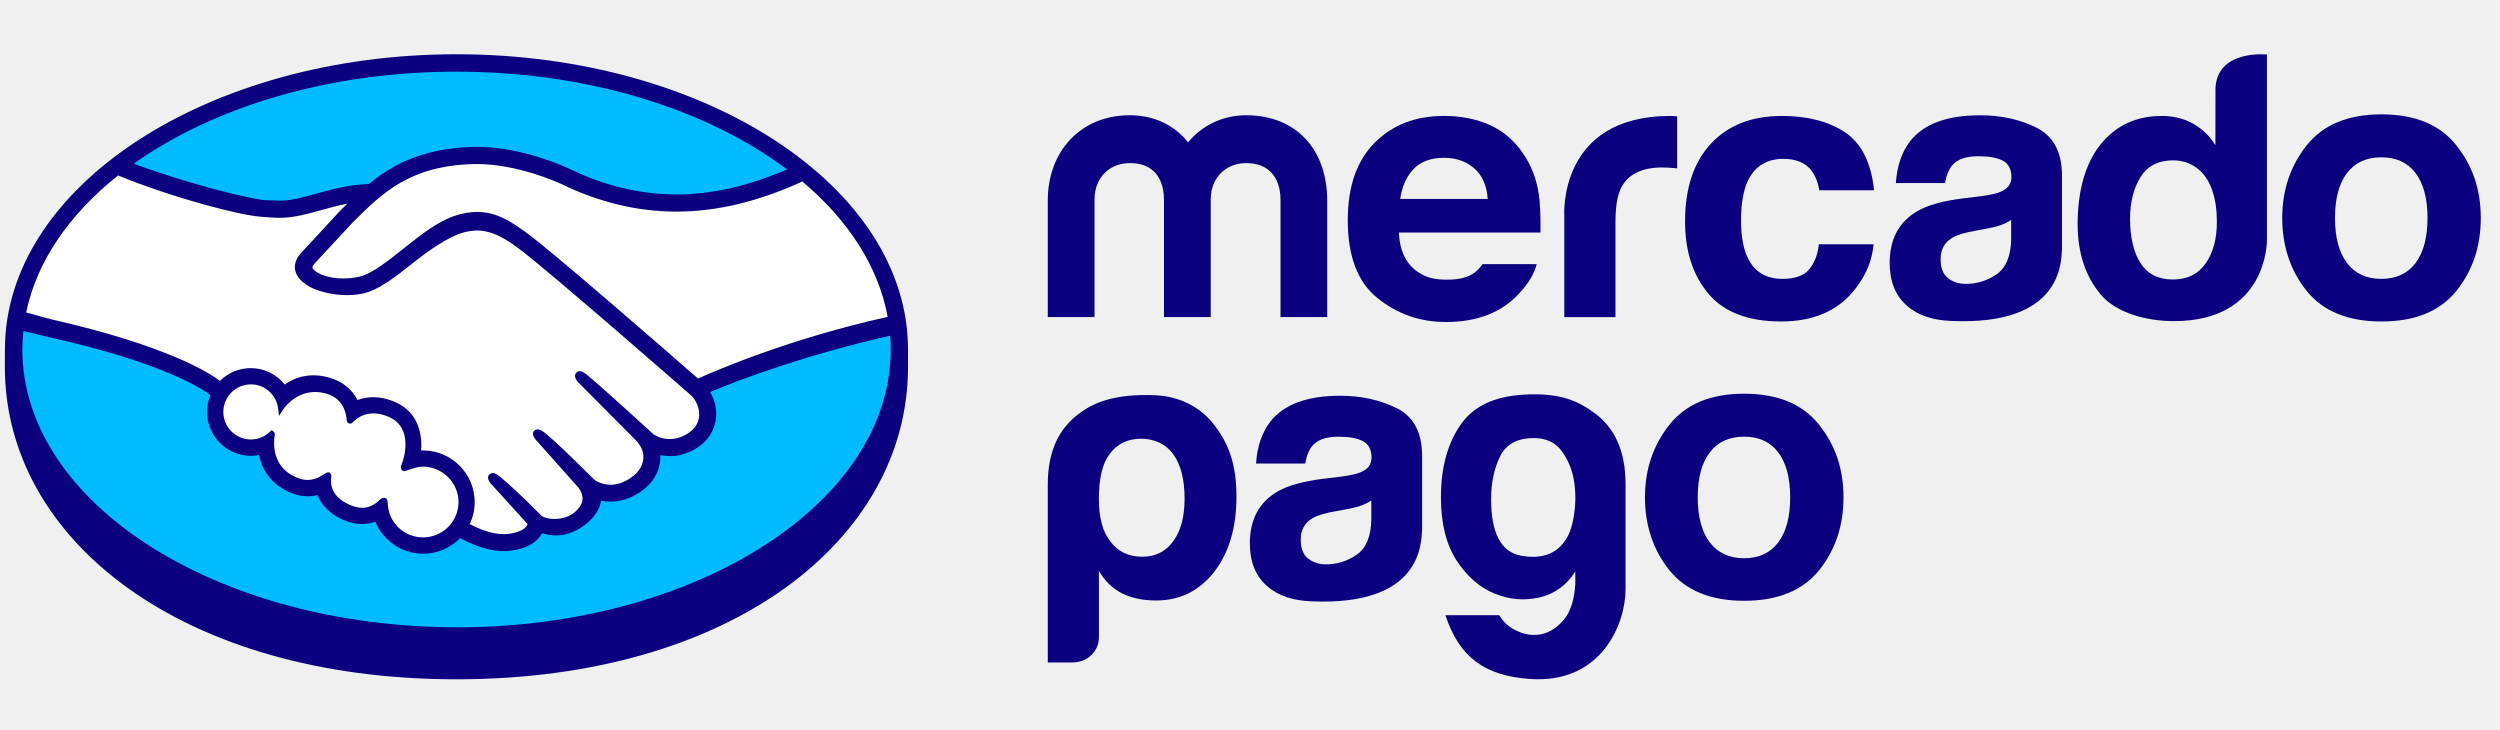
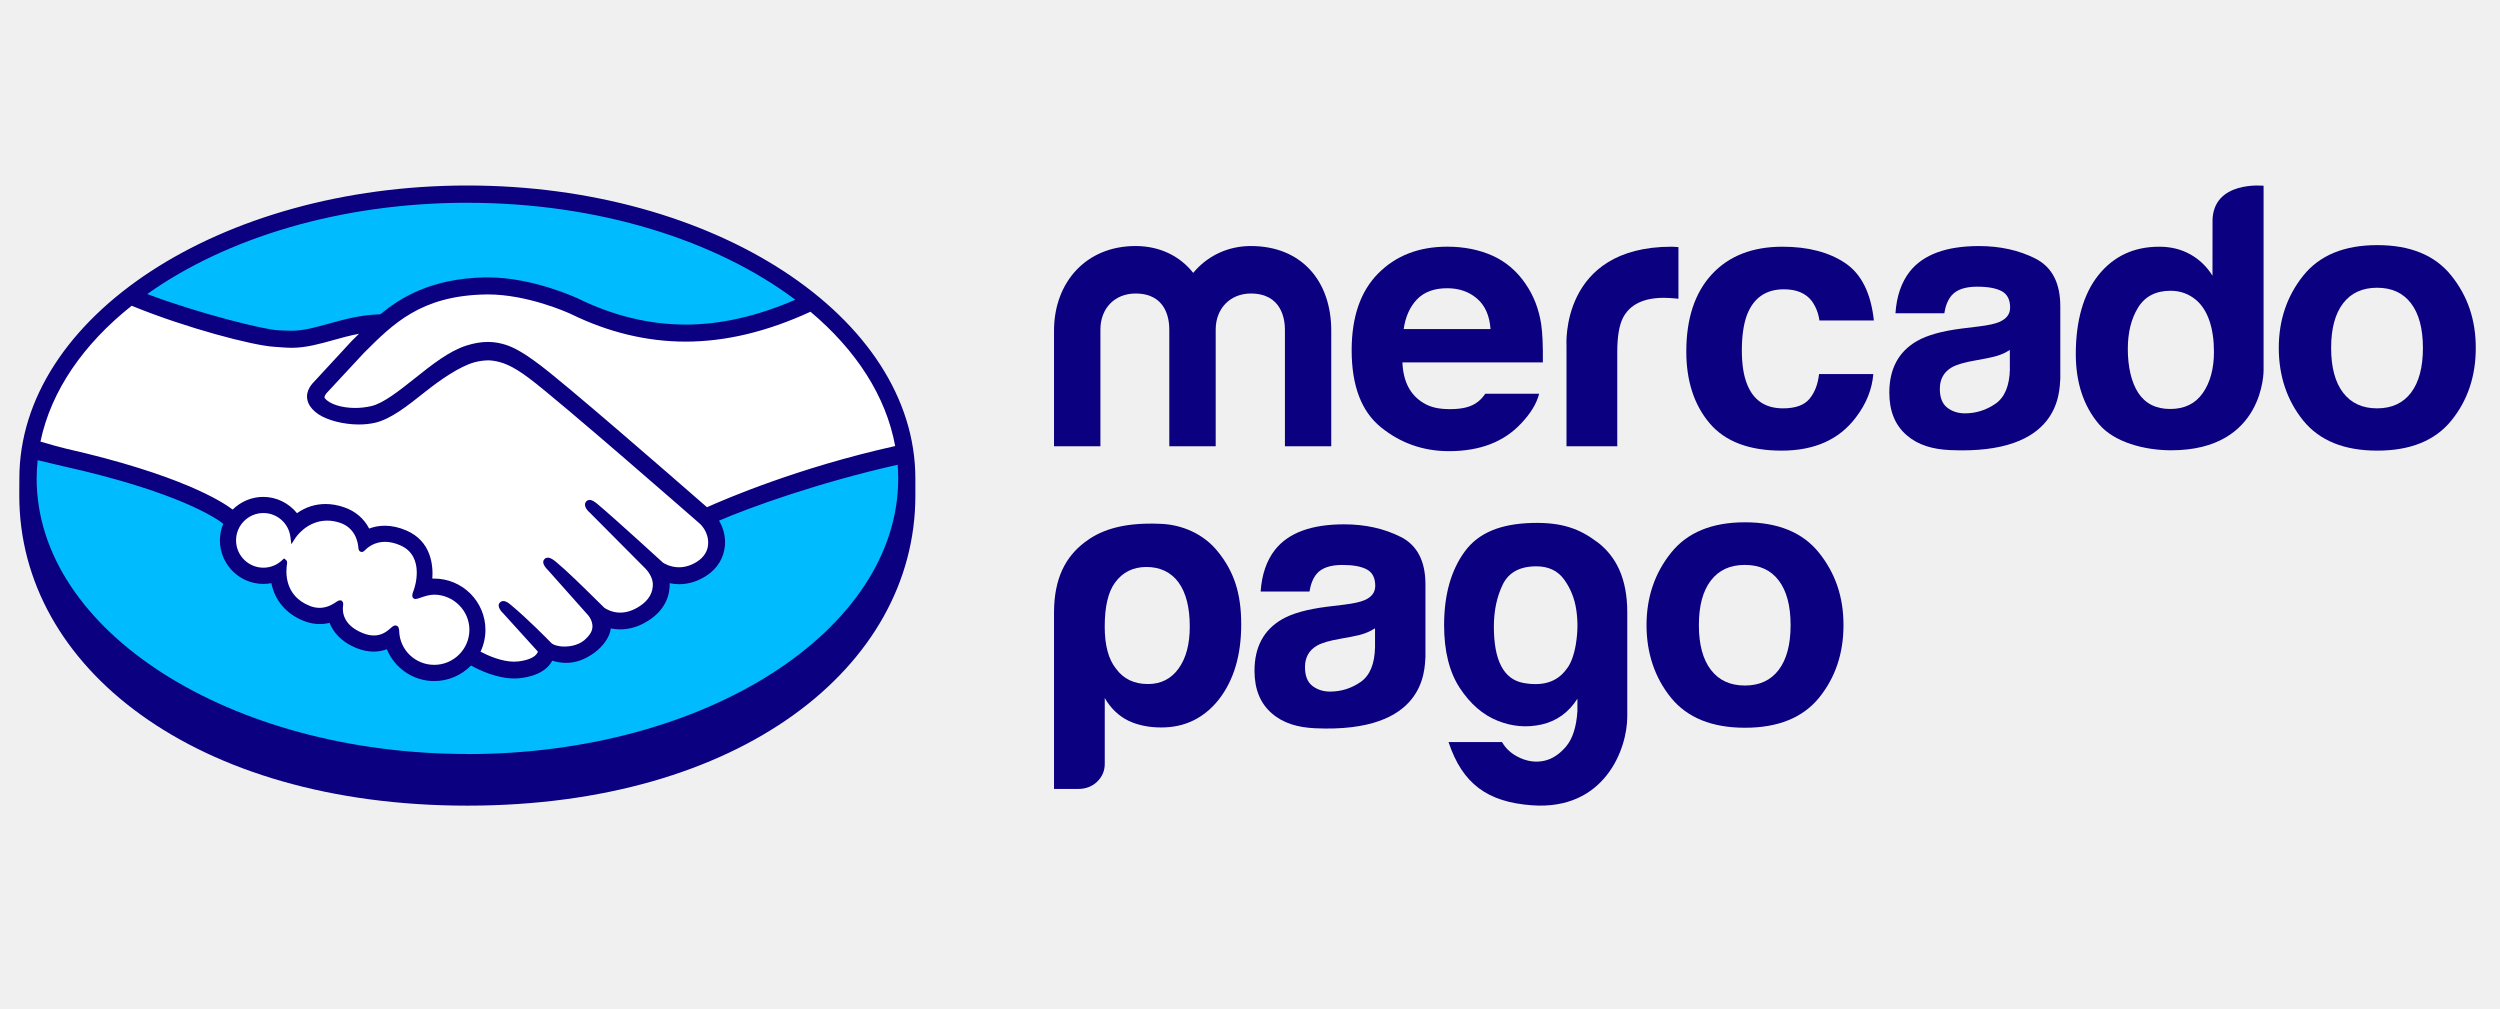
- <svg xmlns="http://www.w3.org/2000/svg" viewBox="129.188 95.959 795.006 232.023" id="logos" style="max-height: 500px" width="795.006" height="232.023">
+ <svg xmlns="http://www.w3.org/2000/svg" viewBox="124.547 53.754 801.298 323.362" id="logos" style="max-height: 500px" width="801.298" height="323.362">
  <defs>
    <style>
      .cls-1 {
        fill: #0a0080;
      }

      .cls-1, .cls-2, .cls-3 {
        stroke-width: 0px;
      }

      .cls-2 {
        fill: #fff;
      }

      .cls-3 {
        fill: #00bcff;
      }
    </style>
  </defs>
  <path d="m274.38,116.94c-77.83,0-140.91,40.36-140.91,90.15s63.09,94.05,140.91,94.05,140.91-44.27,140.91-94.05-63.09-90.15-140.91-90.15Z" class="cls-3" />
  <path d="m228.53,179.22c-.07.14-1.45,1.56-.55,2.71,2.18,2.78,8.91,4.38,15.72,2.85,4.05-.91,9.25-5.04,14.28-9.03,5.45-4.33,10.86-8.67,16.3-10.39,5.76-1.83,9.45-1.05,11.89-.31,2.67.8,5.82,2.56,10.84,6.32,9.45,7.1,47.43,40.26,54,45.99,5.28-2.39,30.47-12.56,62.39-19.6-2.78-17.02-13.01-33.25-28.72-45.99-21.89,9.19-50.42,14.7-76.58,1.93-.13-.05-14.29-6.75-28.25-6.42-20.75.48-29.74,9.46-39.25,18.97l-12.05,12.99Z" class="cls-2" />
  <path d="m349.44,220.97c-.45-.4-44.67-39.09-54.69-46.62-5.8-4.35-9.02-5.46-12.41-5.89-1.76-.23-4.2.1-5.9.57-4.66,1.27-10.75,5.34-16.16,9.63-5.6,4.46-10.88,8.66-15.79,9.76-6.26,1.4-13.91-.25-17.4-2.61-1.41-.95-2.41-2.05-2.89-3.16-1.29-2.99,1.09-5.38,1.48-5.78l12.2-13.2c1.42-1.41,2.85-2.83,4.31-4.23-3.94.51-7.58,1.52-11.12,2.5-4.42,1.24-8.68,2.42-12.98,2.42-1.8,0-11.42-1.58-13.25-2.07-11.05-3.02-23.56-5.97-38.04-12.73-17.35,12.91-28.65,28.77-32,46.56,2.49.66,9.02,2.15,10.71,2.52,39.26,8.73,51.49,17.72,53.71,19.6,2.4-2.67,5.87-4.36,9.73-4.36,4.35,0,8.26,2.19,10.64,5.56,2.25-1.78,5.35-3.3,9.36-3.29,1.82,0,3.71.34,5.62.98,4.43,1.52,6.72,4.47,7.9,7.14,1.48-.67,3.31-1.17,5.46-1.16,2.12,0,4.32.48,6.53,1.44,7.24,3.11,8.36,10.22,7.71,15.58.52-.06,1.04-.08,1.56-.08,8.58,0,15.56,6.98,15.56,15.57,0,2.66-.68,5.16-1.86,7.35,2.34,1.31,8.29,4.28,13.52,3.62,4.17-.53,5.76-1.95,6.32-2.76.39-.55.8-1.2.42-1.66l-11.08-12.3s-1.82-1.73-1.22-2.39c.62-.68,1.75.3,2.55.96,5.64,4.71,12.52,11.81,12.52,11.81.12.08.57.98,3.12,1.43,2.19.39,6.07.17,8.76-2.04.67-.56,1.35-1.25,1.93-1.97-.05.04-.09.08-.13.1,2.84-3.63-.32-7.29-.32-7.29l-12.93-14.52s-1.85-1.71-1.22-2.4c.56-.6,1.75.3,2.56.98,4.09,3.42,9.88,9.23,15.42,14.66,1.09.79,5.96,3.8,12.41-.43,3.92-2.57,4.7-5.73,4.59-8.1-.27-3.15-2.73-5.4-2.73-5.4l-17.66-17.76s-1.87-1.59-1.21-2.4c.54-.68,1.75.3,2.55.96,5.62,4.71,20.86,18.68,20.86,18.68.22.15,5.48,3.9,11.99-.24,2.33-1.49,3.81-3.73,3.94-6.34.22-4.52-2.96-7.2-2.96-7.2Z" class="cls-2" />
  <path d="m263.76,243.48c-2.74-.03-5.74,1.6-6.13,1.36-.22-.14.17-1.24.42-1.88.27-.63,3.87-11.48-4.92-15.25-6.73-2.89-10.85.36-12.26,1.83-.37.38-.54.35-.58-.13-.14-1.96-1.01-7.24-6.82-9.02-8.3-2.54-13.64,3.25-14.99,5.35-.61-4.73-4.61-8.4-9.5-8.41-5.32,0-9.64,4.3-9.65,9.63,0,5.32,4.31,9.64,9.64,9.64,2.59,0,4.93-1.03,6.66-2.69.06.05.08.14.05.32-.41,2.39-1.15,11.04,7.92,14.57,3.64,1.41,6.73.36,9.29-1.43.76-.54.89-.31.78.41-.33,2.23.09,6.99,6.77,9.7,5.08,2.07,8.09-.04,10.07-1.87.86-.78,1.09-.65,1.14.56.24,6.44,5.59,11.56,12.09,11.57,6.7,0,12.13-5.41,12.13-12.1,0-6.7-5.42-12.06-12.12-12.13Z" class="cls-2" />
  <path d="m274.35,113.21c-79.31,0-143.6,42.18-143.6,93.92,0,1.34-.02,5.03-.02,5.5,0,54.9,56.19,99.35,143.6,99.35s143.61-44.45,143.61-99.34v-5.51c0-51.74-64.29-93.92-143.59-93.92Zm137.12,83.51c-31.21,6.94-54.49,17.01-60.32,19.61-13.62-11.89-45.1-39.26-53.63-45.66-4.87-3.67-8.2-5.6-11.12-6.47-1.31-.4-3.12-.85-5.45-.85-2.17,0-4.5.39-6.93,1.17-5.51,1.75-11,6.11-16.31,10.33l-.27.22c-4.95,3.93-10.06,8-13.93,8.86-1.69.38-3.43.58-5.16.58-4.34,0-8.23-1.26-9.69-3.12-.24-.31-.08-.81.48-1.52l.07-.1,11.99-12.91c9.39-9.39,18.25-18.25,38.66-18.72.34-.01.68-.02,1.02-.02,12.7.01,25.4,5.69,26.83,6.36,11.91,5.81,24.21,8.76,36.56,8.77,12.85,0,26.11-3.17,40.05-9.58,14.56,12.24,24.21,26.99,27.15,43.06Zm-137.1-77.97c42.1,0,79.76,12.07,105.09,31.07-12.24,5.3-23.91,7.97-35.17,7.97-11.52-.01-23.03-2.78-34.21-8.23-.59-.28-14.61-6.89-29.2-6.9-.38,0-.77,0-1.15.01-17.14.4-26.8,6.49-33.29,11.82-6.31.16-11.76,1.68-16.61,3.03-4.33,1.2-8.06,2.24-11.7,2.24-1.5,0-4.2-.14-4.44-.15-4.18-.13-25.18-5.28-41.95-11.61,25.27-17.96,61.89-29.26,102.64-29.26Zm-107.61,33.01c17.51,7.16,38.76,12.7,45.48,13.13,1.87.12,3.87.34,5.87.34,4.46,0,8.91-1.25,13.21-2.45,2.54-.71,5.35-1.49,8.3-2.05-.79.77-1.58,1.56-2.37,2.35l-12.17,13.17c-.96.97-3.04,3.55-1.67,6.73.54,1.28,1.65,2.51,3.2,3.55,2.9,1.95,8.1,3.28,12.92,3.28,1.83,0,3.57-.18,5.15-.54,5.11-1.14,10.46-5.41,16.13-9.92,4.52-3.59,10.94-8.15,15.86-9.49,1.38-.37,3.06-.61,4.42-.61.41,0,.79.02,1.14.07,3.24.41,6.38,1.51,11.99,5.72,10,7.51,54.22,46.2,54.65,46.58.03.02,2.85,2.46,2.65,6.5-.11,2.26-1.36,4.26-3.54,5.65-1.89,1.2-3.83,1.81-5.8,1.81-2.96,0-4.99-1.39-5.13-1.48-.16-.13-15.31-14.03-20.89-18.7-.89-.74-1.75-1.4-2.62-1.4-.47,0-.88.2-1.16.55-.88,1.08.1,2.58,1.26,3.56l17.7,17.8s2.21,2.06,2.45,4.79c.14,2.95-1.27,5.42-4.2,7.34-2.09,1.38-4.2,2.07-6.27,2.07-2.72,0-4.63-1.24-5.05-1.53l-2.54-2.5c-4.64-4.57-9.43-9.29-12.94-12.21-.86-.71-1.77-1.37-2.64-1.37-.43,0-.82.16-1.12.48-.4.44-.68,1.24.32,2.57.4.55.89,1,.89,1l12.91,14.51c.1.13,2.66,3.17.29,6.19l-.46.58c-.39.42-.8.82-1.2,1.16-2.2,1.81-5.14,2-6.31,2-.63,0-1.22-.05-1.75-.15-1.27-.23-2.13-.58-2.55-1.07l-.16-.16c-.7-.73-7.21-7.38-12.6-11.87-.71-.6-1.6-1.34-2.51-1.34-.45,0-.85.18-1.17.52-1.06,1.17.54,2.91,1.22,3.55l11.01,12.15c-.01.11-.15.36-.41.74-.4.55-1.73,1.88-5.73,2.38-.48.06-.98.09-1.46.09-4.12,0-8.52-2-10.79-3.2,1.03-2.18,1.57-4.58,1.57-6.98,0-9.07-7.36-16.44-16.43-16.45-.19,0-.4,0-.59.01.29-4.14-.29-11.98-8.34-15.43-2.32-1-4.63-1.52-6.87-1.52-1.76,0-3.45.3-5.04.91-1.67-3.24-4.44-5.6-8.04-6.83-2-.69-3.98-1.04-5.9-1.04-3.35,0-6.44.99-9.19,2.94-2.64-3.28-6.62-5.22-10.81-5.22-3.67,0-7.2,1.47-9.81,4.06-3.43-2.62-17.03-11.26-53.44-19.53-1.74-.39-5.69-1.52-8.17-2.25,3.41-16.34,13.8-31.27,29.2-43.52Zm67.54,94.78l-.39-.35h-.4c-.32,0-.66.13-1.11.45-1.86,1.31-3.63,1.94-5.44,1.94-1,0-2.02-.2-3.04-.59-8.44-3.29-7.78-11.25-7.36-13.65.06-.49-.06-.86-.37-1.12l-.6-.49-.56.53c-1.65,1.59-3.8,2.45-6.06,2.45-4.83,0-8.77-3.93-8.76-8.77,0-4.83,3.94-8.76,8.78-8.75,4.37,0,8.09,3.28,8.64,7.65l.3,2.35,1.29-1.99c.14-.23,3.69-5.59,10.2-5.58,1.24,0,2.52.2,3.81.6,5.19,1.58,6.07,6.29,6.2,8.25.09,1.14.91,1.2,1.06,1.2.45,0,.78-.28,1.01-.53.98-1.02,3.11-2.72,6.45-2.72,1.53,0,3.15.37,4.83,1.09,8.25,3.54,4.51,14.02,4.47,14.13-.71,1.74-.74,2.5-.07,2.95l.32.15h.24c.37,0,.83-.16,1.6-.42,1.12-.39,2.81-.97,4.4-.97h0c6.21.07,11.26,5.13,11.26,11.26,0,6.2-5.06,11.24-11.27,11.24-6.07,0-11.01-4.73-11.23-10.74-.02-.52-.07-1.88-1.23-1.88-.47,0-.89.29-1.36.72-1.34,1.24-3.04,2.49-5.52,2.49-1.13,0-2.35-.26-3.64-.79-6.41-2.6-6.5-7-6.24-8.77.07-.47.09-.96-.23-1.35Zm40.07,48.88c-76.26,0-138.08-39.55-138.08-88.33,0-1.96.14-3.91.33-5.84.61.15,6.67,1.59,7.92,1.88,37.19,8.26,49.48,16.85,51.56,18.48-.7,1.69-1.07,3.51-1.07,5.35,0,7.69,6.25,13.95,13.93,13.95.86,0,1.72-.08,2.56-.24,1.16,5.66,4.86,9.95,10.51,12.15,1.65.63,3.32.96,4.97.96,1.06,0,2.13-.13,3.17-.39,1.05,2.65,3.39,5.96,8.65,8.09,1.84.74,3.68,1.13,5.47,1.13,1.46,0,2.89-.26,4.25-.76,2.52,6.13,8.51,10.2,15.19,10.2,4.43,0,8.68-1.8,11.78-4.99,2.65,1.48,8.25,4.15,13.91,4.16.73,0,1.41-.05,2.11-.13,5.62-.71,8.23-2.91,9.43-4.62.22-.3.41-.62.58-.95,1.32.38,2.78.69,4.46.7,3.07,0,6.01-1.05,8.99-3.21,2.93-2.11,5.01-5.14,5.31-7.72,0-.03,0-.07.01-.11.99.2,2,.3,3.01.3,3.16,0,6.27-.98,9.24-2.93,5.73-3.75,6.72-8.66,6.63-11.87,1.01.21,2.03.32,3.05.32,2.96,0,5.88-.89,8.65-2.66,3.55-2.27,5.69-5.75,6.02-9.79.21-2.75-.47-5.53-1.91-7.91,9.58-4.13,31.48-12.12,57.27-17.93.11,1.46.17,2.93.17,4.41,0,48.78-61.82,88.33-138.07,88.33Z" class="cls-1" />
  <g>
    <path d="m910.26,142.12c-5.21-6.54-13.13-9.8-23.75-9.8s-18.53,3.27-23.74,9.8c-5.22,6.53-7.83,14.25-7.83,23.16s2.61,16.81,7.83,23.26c5.21,6.43,13.13,9.65,23.74,9.65s18.54-3.22,23.75-9.65c5.22-6.45,7.82-14.19,7.82-23.26s-2.6-16.63-7.82-23.16Zm-12.92,37.48c-2.53,3.35-6.15,5.04-10.89,5.04s-8.36-1.69-10.91-5.04c-2.55-3.35-3.82-8.13-3.82-14.32s1.27-10.95,3.82-14.29c2.55-3.34,6.19-5.01,10.91-5.01s8.35,1.67,10.89,5.01c2.53,3.34,3.8,8.11,3.8,14.29s-1.27,10.97-3.8,14.32Z" class="cls-1" />
    <path d="m776.98,136.65c-5.29-2.68-11.34-4.03-18.15-4.03-10.47,0-17.86,2.73-22.17,8.18-2.71,3.49-4.22,7.95-4.58,13.37h15.65c.38-2.4,1.15-4.29,2.31-5.69,1.61-1.89,4.36-2.84,8.23-2.84,3.46,0,6.08.48,7.88,1.45,1.78.96,2.68,2.72,2.68,5.26,0,2.09-1.16,3.61-3.49,4.61-1.3.57-3.46,1.04-6.48,1.42l-5.55.68c-6.3.8-11.08,2.13-14.32,3.99-5.92,3.41-8.88,8.93-8.88,16.55,0,5.87,1.83,10.41,5.52,13.61,3.67,3.21,8.34,4.55,13.98,4.81,35.37,1.59,34.98-18.64,35.3-22.84v-23.27c0-7.47-2.65-12.55-7.93-15.25Zm-8.22,35.32c-.11,5.42-1.66,9.15-4.64,11.2-2.99,2.05-6.24,3.07-9.78,3.07-2.24,0-4.14-.63-5.7-1.85-1.56-1.23-2.34-3.24-2.34-6.01,0-3.1,1.28-5.39,3.83-6.88,1.51-.87,3.99-1.61,7.45-2.2l3.69-.69c1.84-.35,3.28-.73,4.34-1.13,1.07-.38,2.1-.9,3.13-1.55v6.03Z" class="cls-1" />
    <path d="m696.32,146.48c4.05,0,7.01,1.25,8.94,3.75,1.31,1.84,2.13,3.93,2.45,6.24h17.45c-.95-8.81-4.03-14.95-9.24-18.43-5.22-3.47-11.9-5.21-20.07-5.21-9.61,0-17.15,2.95-22.61,8.84-5.46,5.9-8.2,14.15-8.2,24.75,0,9.38,2.47,17.04,7.42,22.93,4.95,5.89,12.66,8.84,23.14,8.84s18.42-3.53,23.76-10.61c3.35-4.38,5.23-9.03,5.62-13.94h-17.39c-.36,3.25-1.37,5.9-3.06,7.94-1.67,2.03-4.5,3.06-8.5,3.06-5.63,0-9.47-2.57-11.5-7.72-1.12-2.75-1.69-6.38-1.69-10.91s.57-8.54,1.69-11.43c2.12-5.39,6.05-8.1,11.79-8.1Z" class="cls-1" />
    <path d="m660.36,132.83c-35.85,0-33.72,31.73-33.72,31.73v32.24h16.27v-30.23c0-4.96.63-8.62,1.86-11.01,2.23-4.23,6.6-6.35,13.1-6.35.49,0,1.13.03,1.92.07.79.04,1.69.11,2.73.23v-16.55c-.72-.05-1.19-.07-1.39-.1-.21-.02-.46-.03-.77-.03Z" class="cls-1" />
    <path d="m613.6,144.85c-2.81-4.16-6.38-7.21-10.68-9.15-4.31-1.92-9.15-2.88-14.52-2.88-9.06,0-16.42,2.85-22.1,8.56-5.67,5.72-8.52,13.92-8.52,24.63,0,11.43,3.15,19.67,9.44,24.74,6.28,5.06,13.54,7.61,21.76,7.61,9.96,0,17.71-3.01,23.24-9.02,2.99-3.16,4.86-6.29,5.65-9.38h-17.26c-.68.98-1.41,1.81-2.22,2.46-2.3,1.89-5.42,2.47-9.09,2.47-3.47,0-6.2-.52-8.66-2.07-4.06-2.5-6.35-6.72-6.59-12.91h45.01c.06-5.34-.11-9.43-.54-12.27-.74-4.84-2.4-9.1-4.92-12.77Zm-39.15,14.38c.58-4.02,2.03-7.2,4.3-9.56,2.29-2.35,5.5-3.53,9.65-3.53,3.81,0,7.01,1.11,9.59,3.34,2.57,2.22,4,5.48,4.3,9.75h-27.83Z" class="cls-1" />
    <path d="m525.46,132.61c-7.55,0-14.08,3.31-18.47,8.61-4.17-5.3-10.59-8.61-18.48-8.61-15.89,0-26.13,11.67-26.13,27.12v37.06h14.87v-37.41c0-6.83,4.62-11.55,11.27-11.55,9.8,0,10.81,8.13,10.81,11.55v37.41h14.87v-37.41c0-6.83,4.73-11.55,11.26-11.55,9.8,0,10.93,8.13,10.93,11.55v37.41h14.85v-37.06c0-15.93-9.56-27.12-25.79-27.12Z" class="cls-1" />
    <path d="m833.71,124.7l-.02,17.43c-1.81-2.92-4.17-5.2-7.08-6.83-2.9-1.64-6.23-2.47-9.98-2.47-8.13,0-14.6,3.03-19.46,9.06-4.86,6.05-7.29,14.77-7.29,25.31,0,9.15,2.47,16.65,7.4,22.49,4.93,5.83,14.6,8.39,23.19,8.39,29.95,0,29.6-25.68,29.6-25.68v-59.11s-16.37-1.75-16.37,11.41Zm-3.13,55.04c-2.37,3.4-5.86,5.1-10.43,5.1s-7.98-1.72-10.23-5.13c-2.25-3.43-3.37-8.41-3.37-14.11,0-5.3,1.1-9.72,3.31-13.29,2.21-3.57,5.67-5.36,10.4-5.36,3.1,0,5.82.98,8.17,2.94,3.81,3.25,5.73,9.09,5.73,16.64,0,5.4-1.2,9.81-3.58,13.21Z" class="cls-1" />
  </g>
  <path d="m496.75,221.66c-13.4-.63-20.16,2.56-24.57,5.93-6.09,4.65-9.8,11.53-9.8,22.52v56.51h7.88c2.11,0,4.22-.73,5.77-2.16,1.74-1.6,2.61-3.56,2.61-5.86v-21.12c1.92,3.31,4.45,5.74,7.65,7.32,3.03,1.41,6.53,2.12,10.51,2.12,7.49,0,13.64-2.98,18.41-8.97,4.78-6.15,7.17-14.15,7.17-24.06s-2.26-16.97-7.68-23.57c-4.38-5.34-11.04-8.35-17.94-8.66Zm5.55,46.38c-2.39,3.31-5.66,4.96-9.8,4.96-4.46,0-7.89-1.64-10.28-4.96-2.39-2.99-3.59-7.45-3.59-13.45,0-6.43,1.11-11.16,3.34-14.15,2.4-3.29,5.75-4.96,10.05-4.96s7.89,1.66,10.28,4.96c2.4,3.31,3.59,8.02,3.59,14.15,0,5.68-1.19,10.14-3.59,13.45Z" class="cls-1" />
  <path d="m636.47,227.49c-5.53-4.19-11.18-6.38-20.89-6.12-9.86.27-17.03,3.03-21.49,9.07-4.46,6.05-6.68,13.95-6.68,23.68,0,8.33,1.68,15.04,5.04,20.17,3.37,5.1,7.4,8.6,12.1,10.47,4.68,1.89,9.42,2.28,14.2,1.19,4.77-1.11,8.57-3.84,11.39-8.24v3.99c-.32,5.03-1.53,8.8-3.63,11.32-2.13,2.5-4.47,4.04-7.06,4.59-2.56.54-5.16.24-7.73-.95-2.59-1.17-4.5-2.87-5.75-5.06h-17.14c4.44,13.34,12.41,19.23,26.77,20.27,23.16,1.67,30.54-17.94,30.52-28.52v-33.25c0-10.99-3.58-18.03-9.63-22.63Zm-6.81,32.66c-.63,3.68-1.64,6.4-3.06,8.12-2.97,4.08-7.6,5.53-13.84,4.37-6.27-1.19-9.4-7.2-9.4-18.03,0-5.03.93-9.51,2.82-13.45,1.88-3.91,5.47-5.89,10.79-5.89,3.91,0,6.89,1.42,8.92,4.24,2.04,2.83,3.34,6.05,3.88,9.67.55,3.61.5,7.27-.12,10.96Z" class="cls-1" />
  <path d="m573.49,225.84c-5.29-2.67-11.34-4.03-18.15-4.03-10.47,0-17.85,2.73-22.15,8.19-2.7,3.48-4.22,7.94-4.58,13.36h15.65c.38-2.39,1.15-4.29,2.3-5.68,1.61-1.89,4.36-2.85,8.23-2.85,3.47,0,6.09.48,7.88,1.45,1.78.96,2.67,2.72,2.67,5.26,0,2.08-1.16,3.62-3.49,4.6-1.3.57-3.46,1.04-6.48,1.42l-5.54.67c-6.3.8-11.09,2.13-14.31,3.99-5.93,3.41-8.88,8.92-8.88,16.54,0,5.87,1.83,10.41,5.52,13.61,3.67,3.21,8.34,4.55,13.99,4.81,35.36,1.58,34.96-18.64,35.28-22.84v-23.27c0-7.46-2.63-12.54-7.92-15.24Zm-8.22,35.31c-.1,5.43-1.66,9.15-4.63,11.2-2.98,2.05-6.24,3.07-9.78,3.07-2.24,0-4.13-.63-5.7-1.85-1.56-1.23-2.34-3.23-2.34-6,0-3.1,1.28-5.39,3.83-6.87,1.52-.87,3.99-1.61,7.45-2.2l3.7-.68c1.84-.35,3.29-.72,4.33-1.12,1.07-.39,2.11-.91,3.14-1.56v6.03Z" class="cls-1" />
  <path d="m707.61,230.97c-5.22-6.54-13.14-9.81-23.76-9.81s-18.52,3.26-23.73,9.81c-5.22,6.53-7.83,14.24-7.83,23.15s2.61,16.8,7.83,23.25c5.21,6.42,13.13,9.64,23.73,9.64s18.53-3.22,23.76-9.64c5.21-6.45,7.81-14.19,7.81-23.25s-2.6-16.62-7.81-23.15Zm-12.93,37.46c-2.53,3.36-6.15,5.05-10.87,5.05s-8.36-1.69-10.91-5.05c-2.56-3.35-3.83-8.12-3.83-14.31s1.27-10.95,3.83-14.29c2.54-3.34,6.18-5.01,10.91-5.01s8.35,1.67,10.87,5.01c2.53,3.34,3.79,8.1,3.79,14.29s-1.26,10.96-3.79,14.31Z" class="cls-1" />
</svg>
